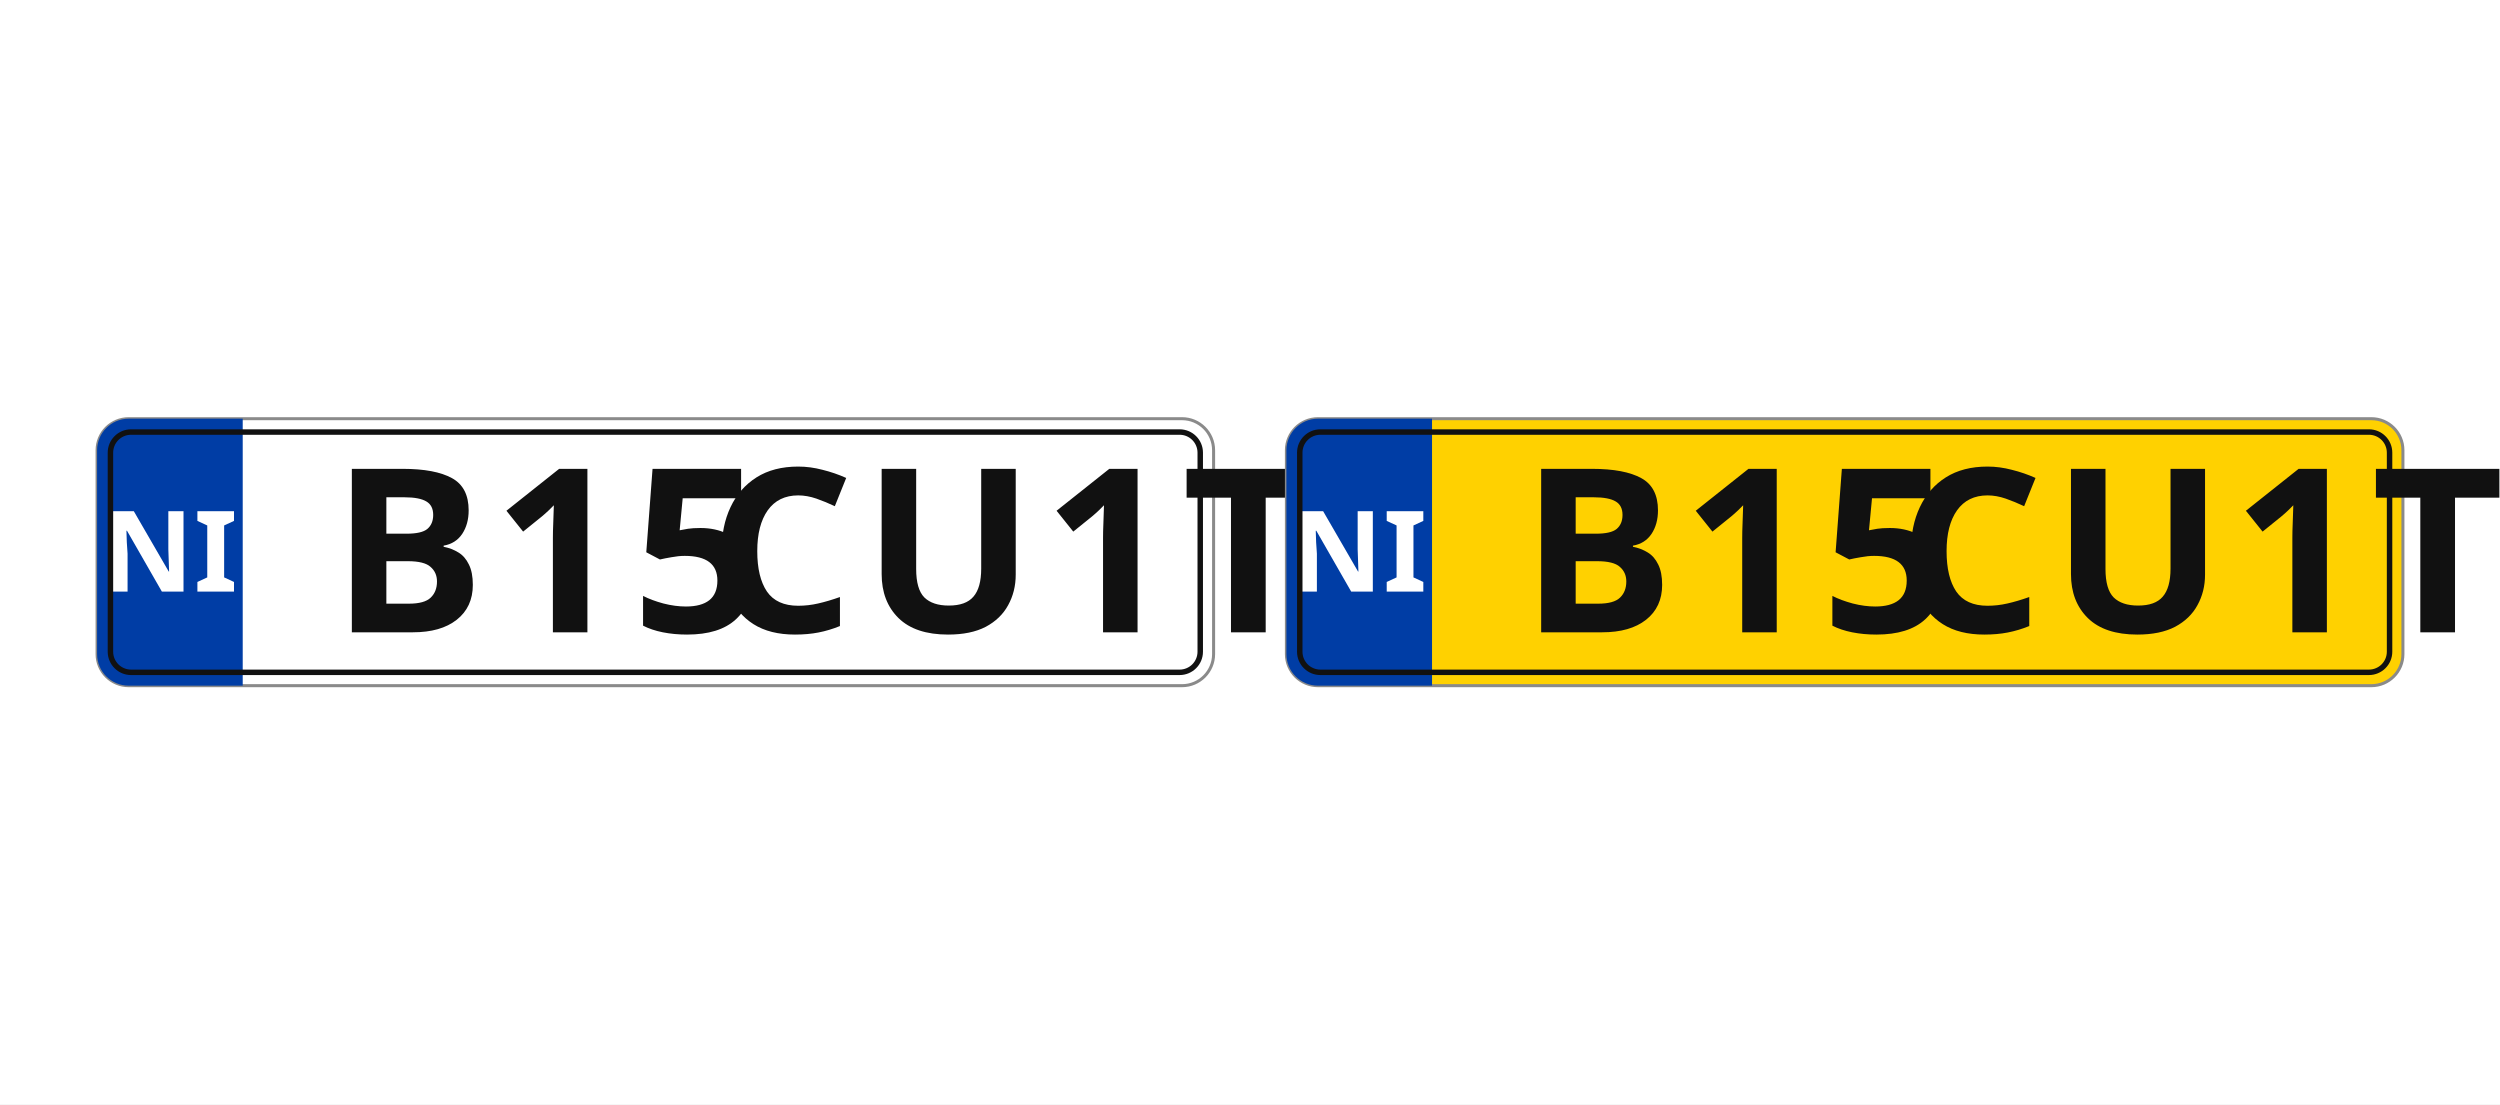
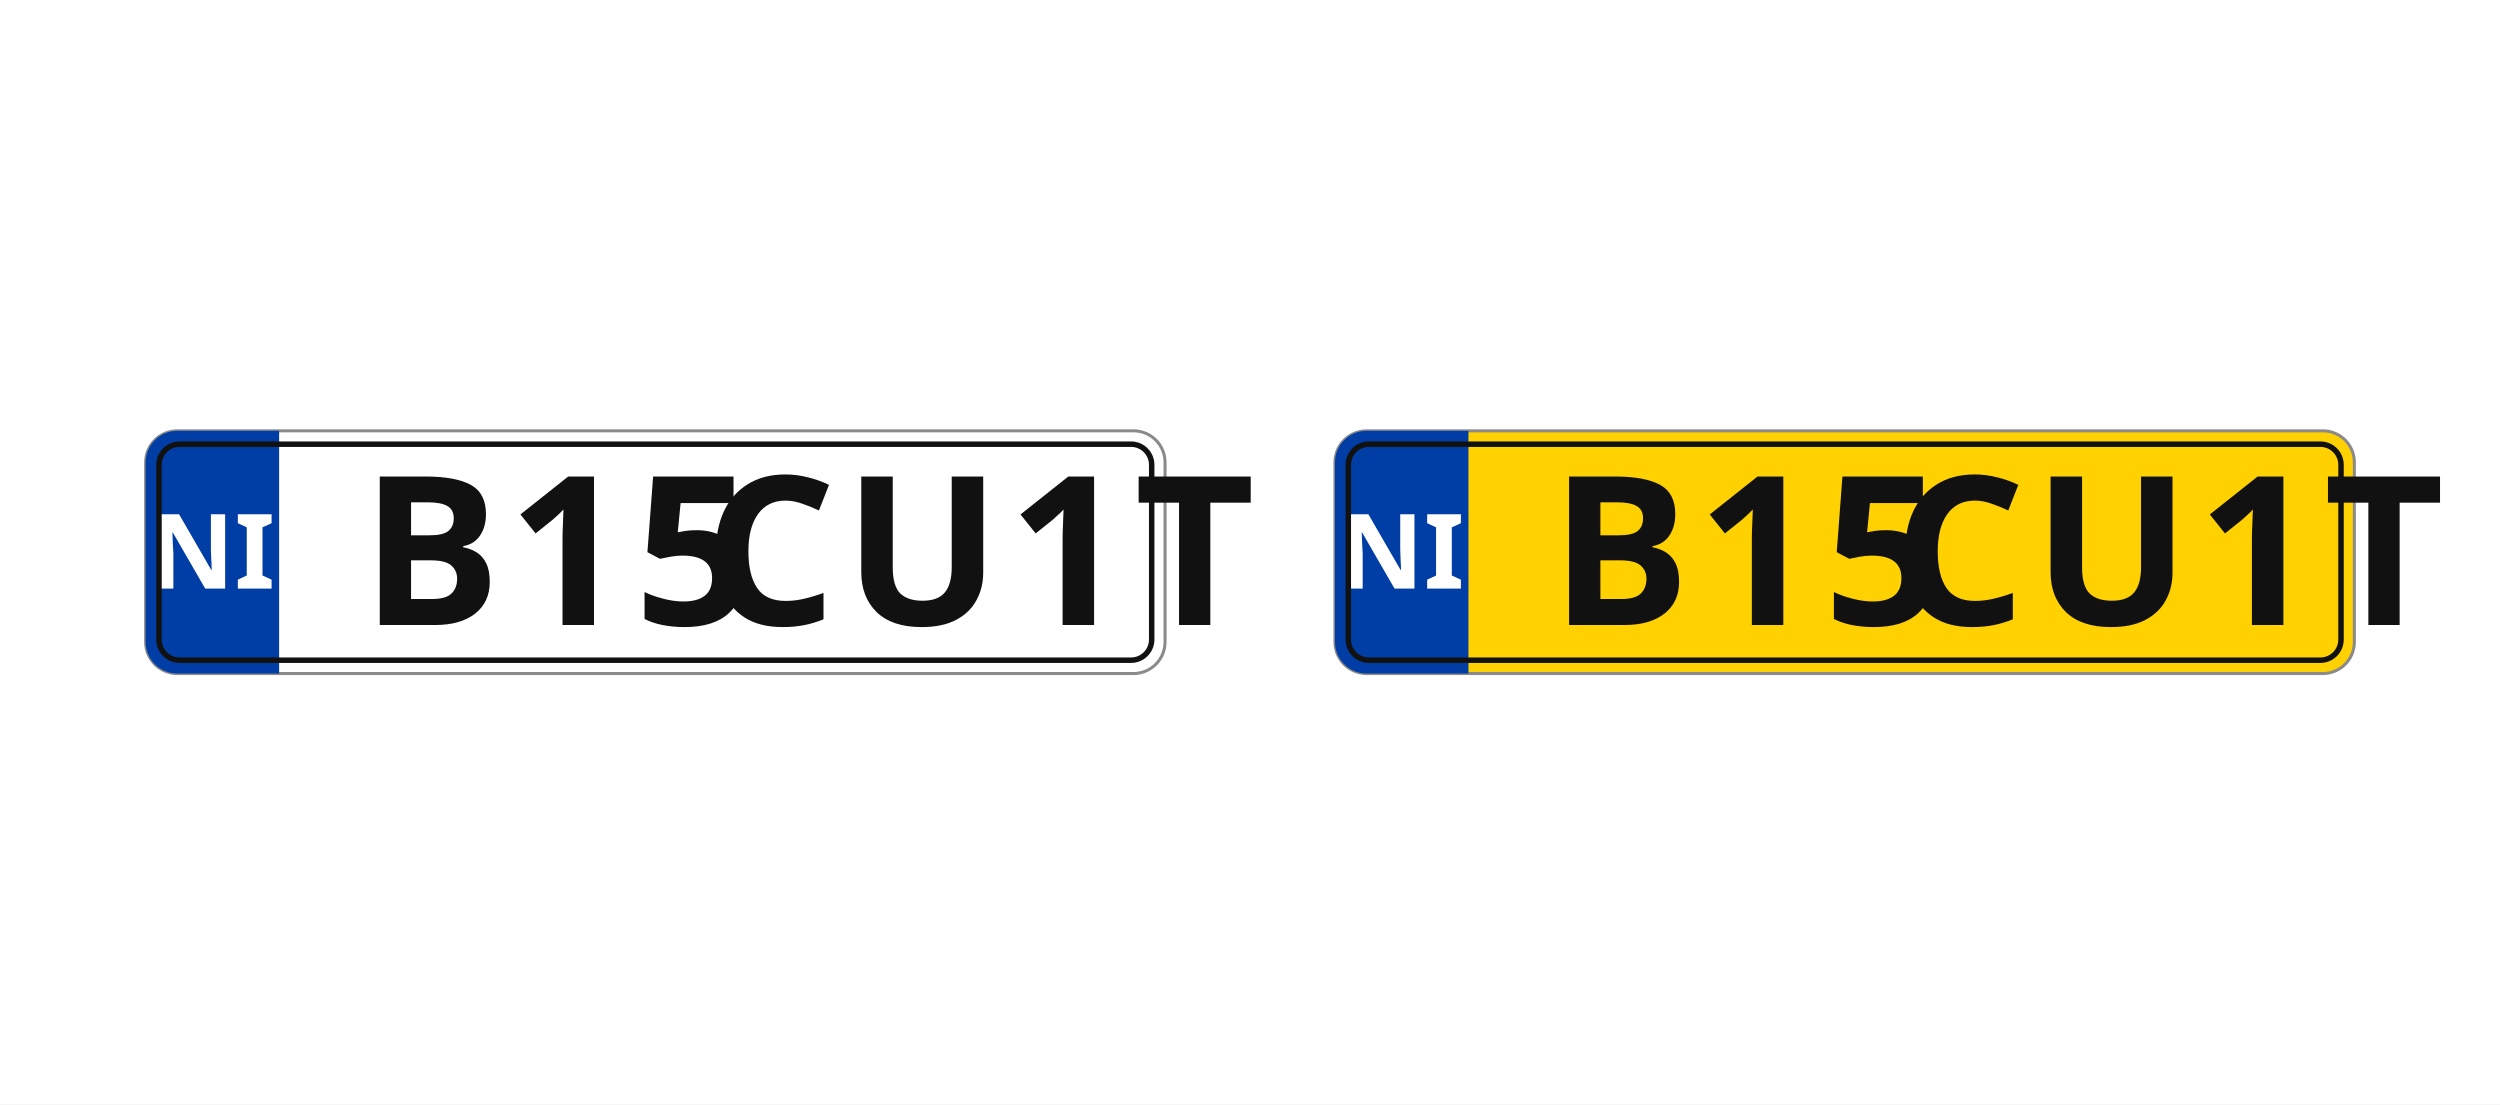
<svg xmlns="http://www.w3.org/2000/svg" width="206mm" height="91mm" viewBox="0 0 206 91">
  <g id="Background">
    <rect width="206.0" height="91.0" fill="#FFFFFF" />
  </g>
  <g id="front">
    <clipPath id="frontc">
-       <rect x="8.000" y="34.500" width="92.0" height="22.0" rx="2.6" />
+       <rect x="12.000" y="35.500" width="84.0" height="20.0" rx="2.6" />
    </clipPath>
-     <rect x="8.000" y="34.500" width="92.0" height="22.0" rx="2.6" fill="#FFFFFF" stroke="#8A8A8A" stroke-width="0.25" />
+     <rect x="12.000" y="35.500" width="84.0" height="20.0" rx="2.6" fill="#FFFFFF" stroke="#8A8A8A" stroke-width="0.25" />
    <g clip-path="url(#frontc)">
-       <rect id="frontband" x="8.000" y="34.500" width="12.0" height="22.0" fill="#003DA5" />
+       <rect id="frontband" x="12.000" y="35.500" width="11.0" height="20.0" fill="#003DA5" />
    </g>
-     <text x="14.000" y="48.750" font-family="Barlow Condensed" font-weight="700" font-size="9.286" fill="#FFFFFF" text-anchor="middle">NI</text>
-     <g id="frontreg" font-family="Barlow Condensed" font-weight="700" font-size="18.857" letter-spacing="0.660" fill="#111111">
-       <text x="27.290" y="52.100">B15</text>
-       <text x="58.367" y="52.100">CU1T</text>
+     <text x="17.500" y="48.500" font-family="Barlow Condensed" font-weight="700" font-size="8.571" fill="#FFFFFF" text-anchor="middle">NI</text>
+     <g id="frontreg" font-family="Barlow Condensed" font-weight="700" font-size="17.143" letter-spacing="0.600" fill="#111111">
+       <text x="29.746" y="51.500">B15</text>
+       <text x="57.997" y="51.500">CU1T</text>
    </g>
-     <rect x="9.100" y="35.600" width="89.800" height="19.800" rx="1.7" fill="none" stroke="#111111" stroke-width="0.45" />
+     <rect x="13.100" y="36.600" width="81.800" height="17.800" rx="1.7" fill="none" stroke="#111111" stroke-width="0.45" />
  </g>
  <g id="rear">
    <clipPath id="rearc">
-       <rect x="106.000" y="34.500" width="92.0" height="22.0" rx="2.6" />
+       <rect x="110.000" y="35.500" width="84.0" height="20.0" rx="2.6" />
    </clipPath>
-     <rect x="106.000" y="34.500" width="92.0" height="22.0" rx="2.6" fill="#FFD100" stroke="#8A8A8A" stroke-width="0.25" />
+     <rect x="110.000" y="35.500" width="84.0" height="20.0" rx="2.6" fill="#FFD100" stroke="#8A8A8A" stroke-width="0.25" />
    <g clip-path="url(#rearc)">
-       <rect id="rearband" x="106.000" y="34.500" width="12.0" height="22.0" fill="#003DA5" />
+       <rect id="rearband" x="110.000" y="35.500" width="11.0" height="20.0" fill="#003DA5" />
    </g>
-     <text x="112.000" y="48.750" font-family="Barlow Condensed" font-weight="700" font-size="9.286" fill="#FFFFFF" text-anchor="middle">NI</text>
-     <g id="rearreg" font-family="Barlow Condensed" font-weight="700" font-size="18.857" letter-spacing="0.660" fill="#111111">
-       <text x="125.290" y="52.100">B15</text>
-       <text x="156.367" y="52.100">CU1T</text>
+     <text x="115.500" y="48.500" font-family="Barlow Condensed" font-weight="700" font-size="8.571" fill="#FFFFFF" text-anchor="middle">NI</text>
+     <g id="rearreg" font-family="Barlow Condensed" font-weight="700" font-size="17.143" letter-spacing="0.600" fill="#111111">
+       <text x="127.746" y="51.500">B15</text>
+       <text x="155.997" y="51.500">CU1T</text>
    </g>
-     <rect x="107.100" y="35.600" width="89.800" height="19.800" rx="1.7" fill="none" stroke="#111111" stroke-width="0.45" />
+     <rect x="111.100" y="36.600" width="81.800" height="17.800" rx="1.7" fill="none" stroke="#111111" stroke-width="0.45" />
  </g>
  <g id="Guides" style="display:none" fill="none" stroke-width="0.2">
    <rect x="3.0" y="3.0" width="200.0" height="85.0" stroke="#00AEEF" stroke-dasharray="2,1" />
    <rect x="6.0" y="6.0" width="194.0" height="79.0" stroke="#EC008C" stroke-dasharray="1,1" />
  </g>
</svg>
